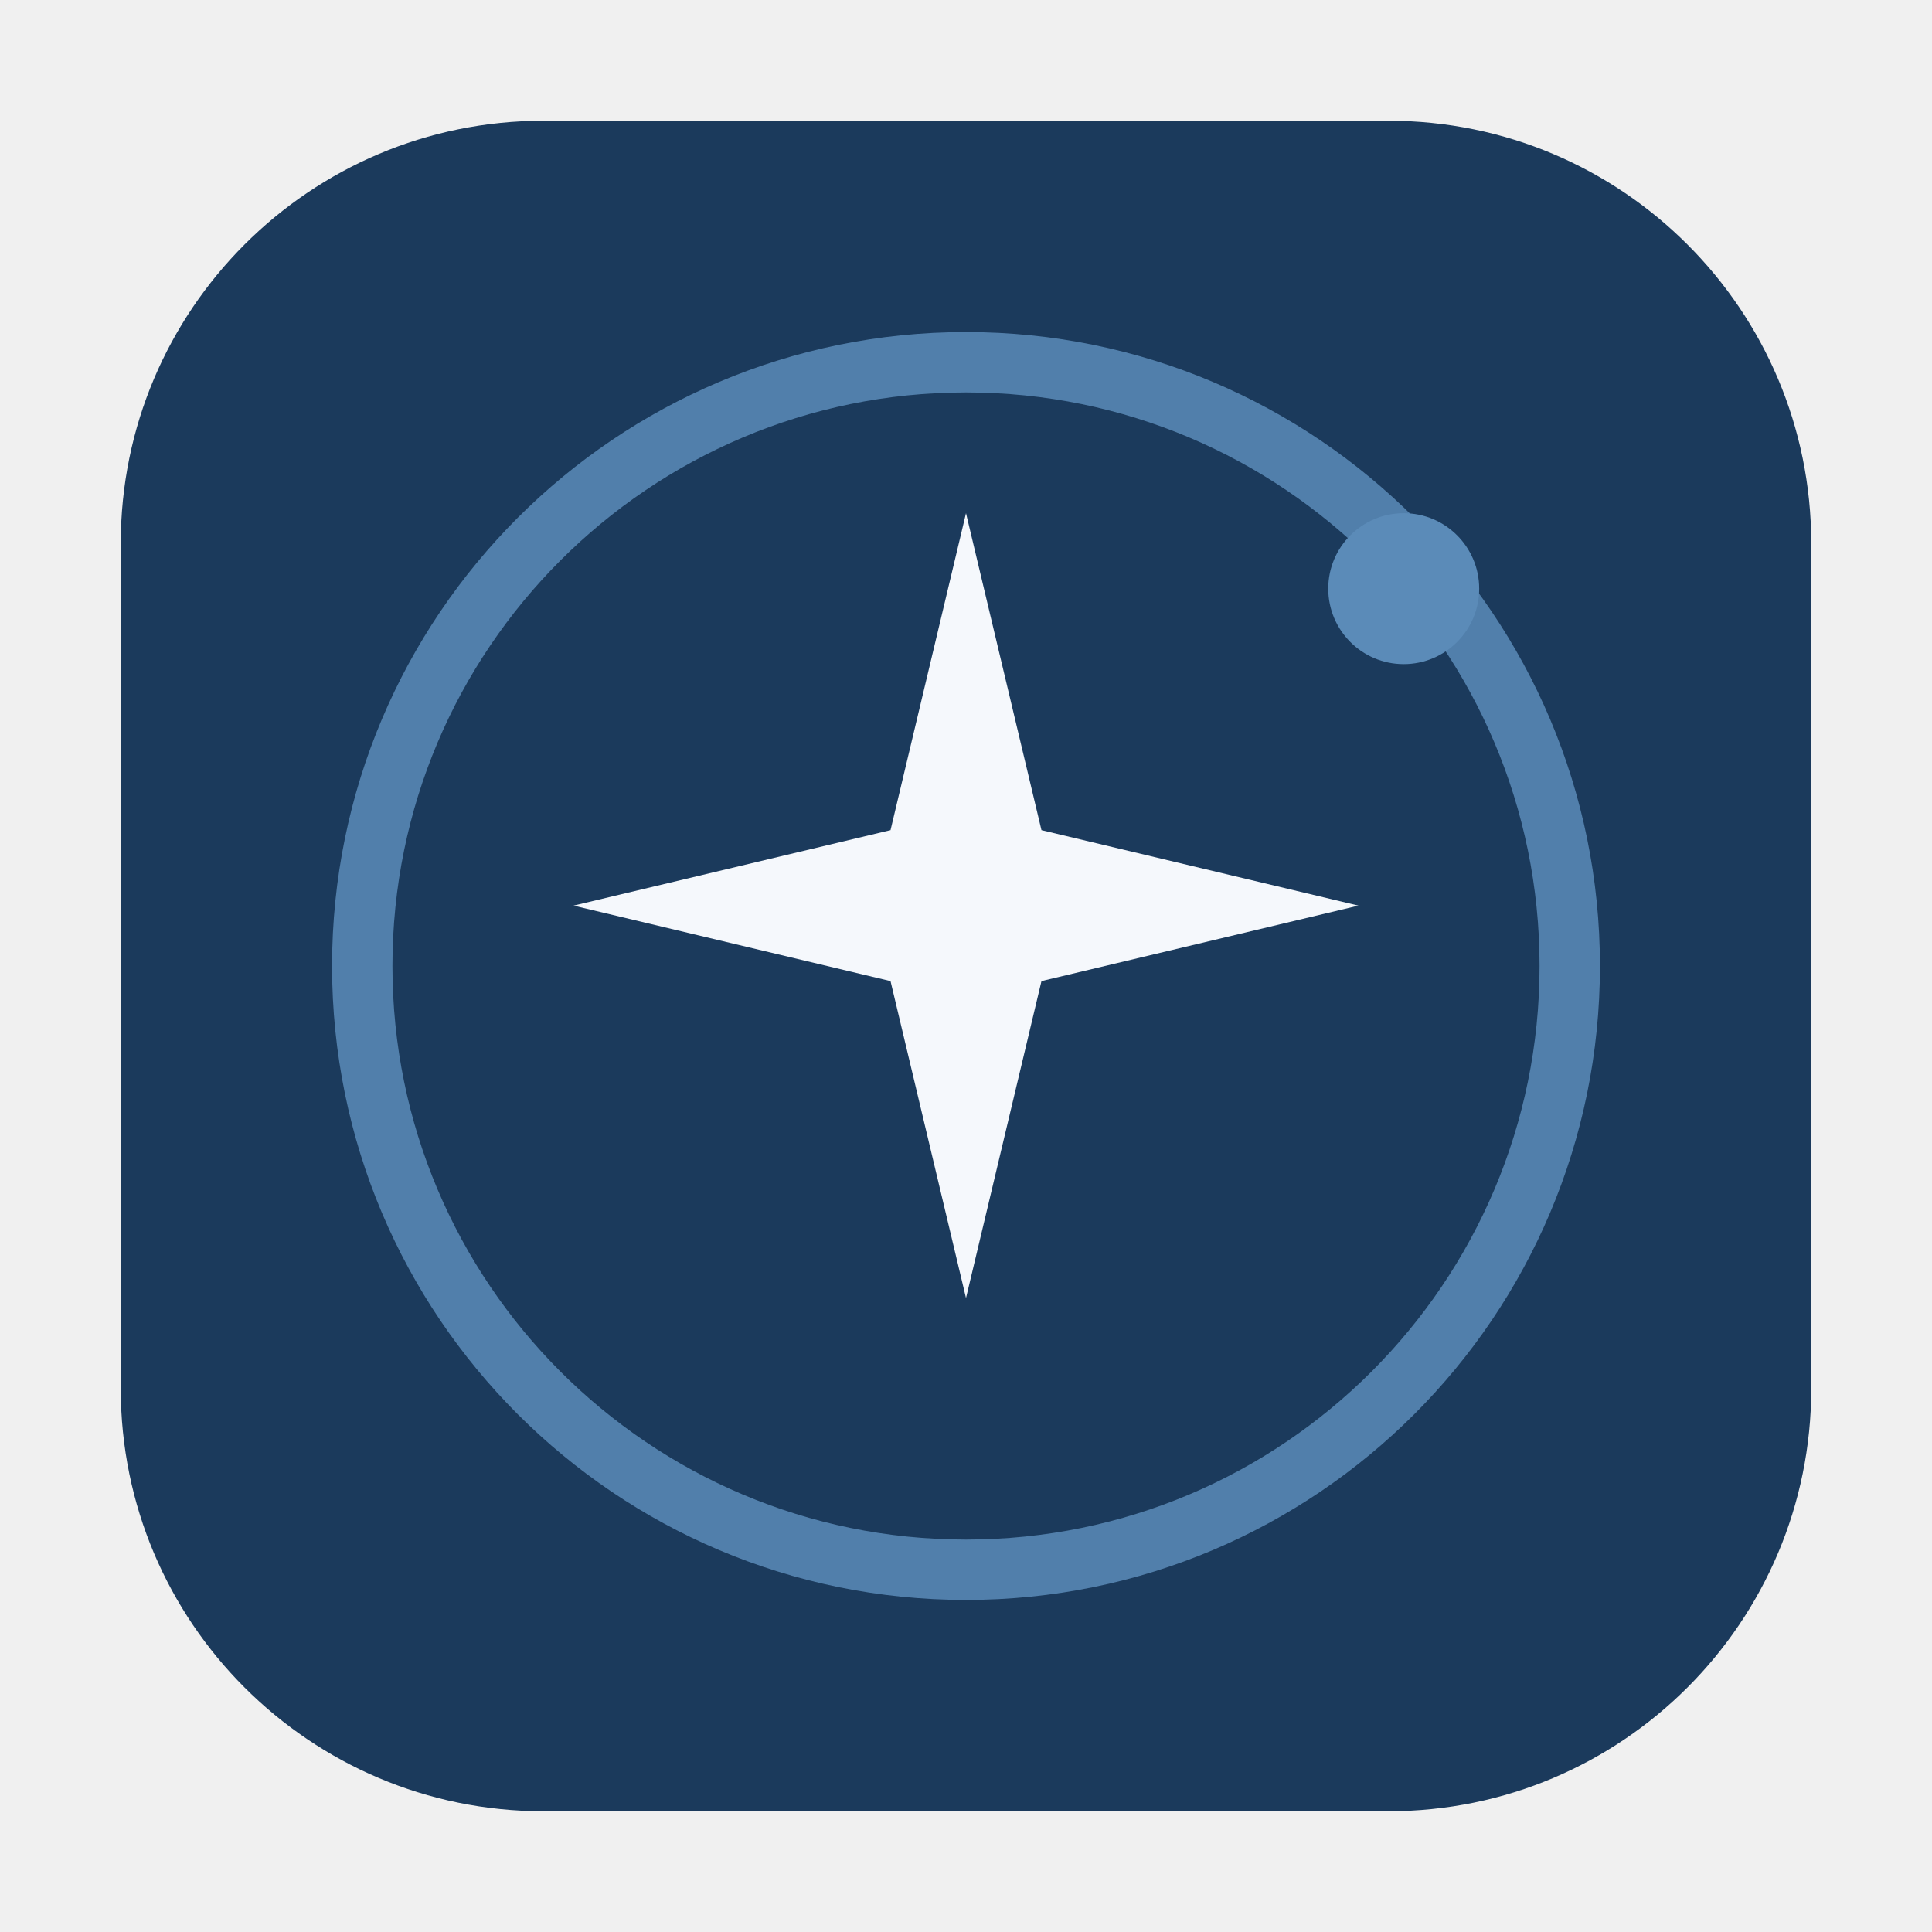
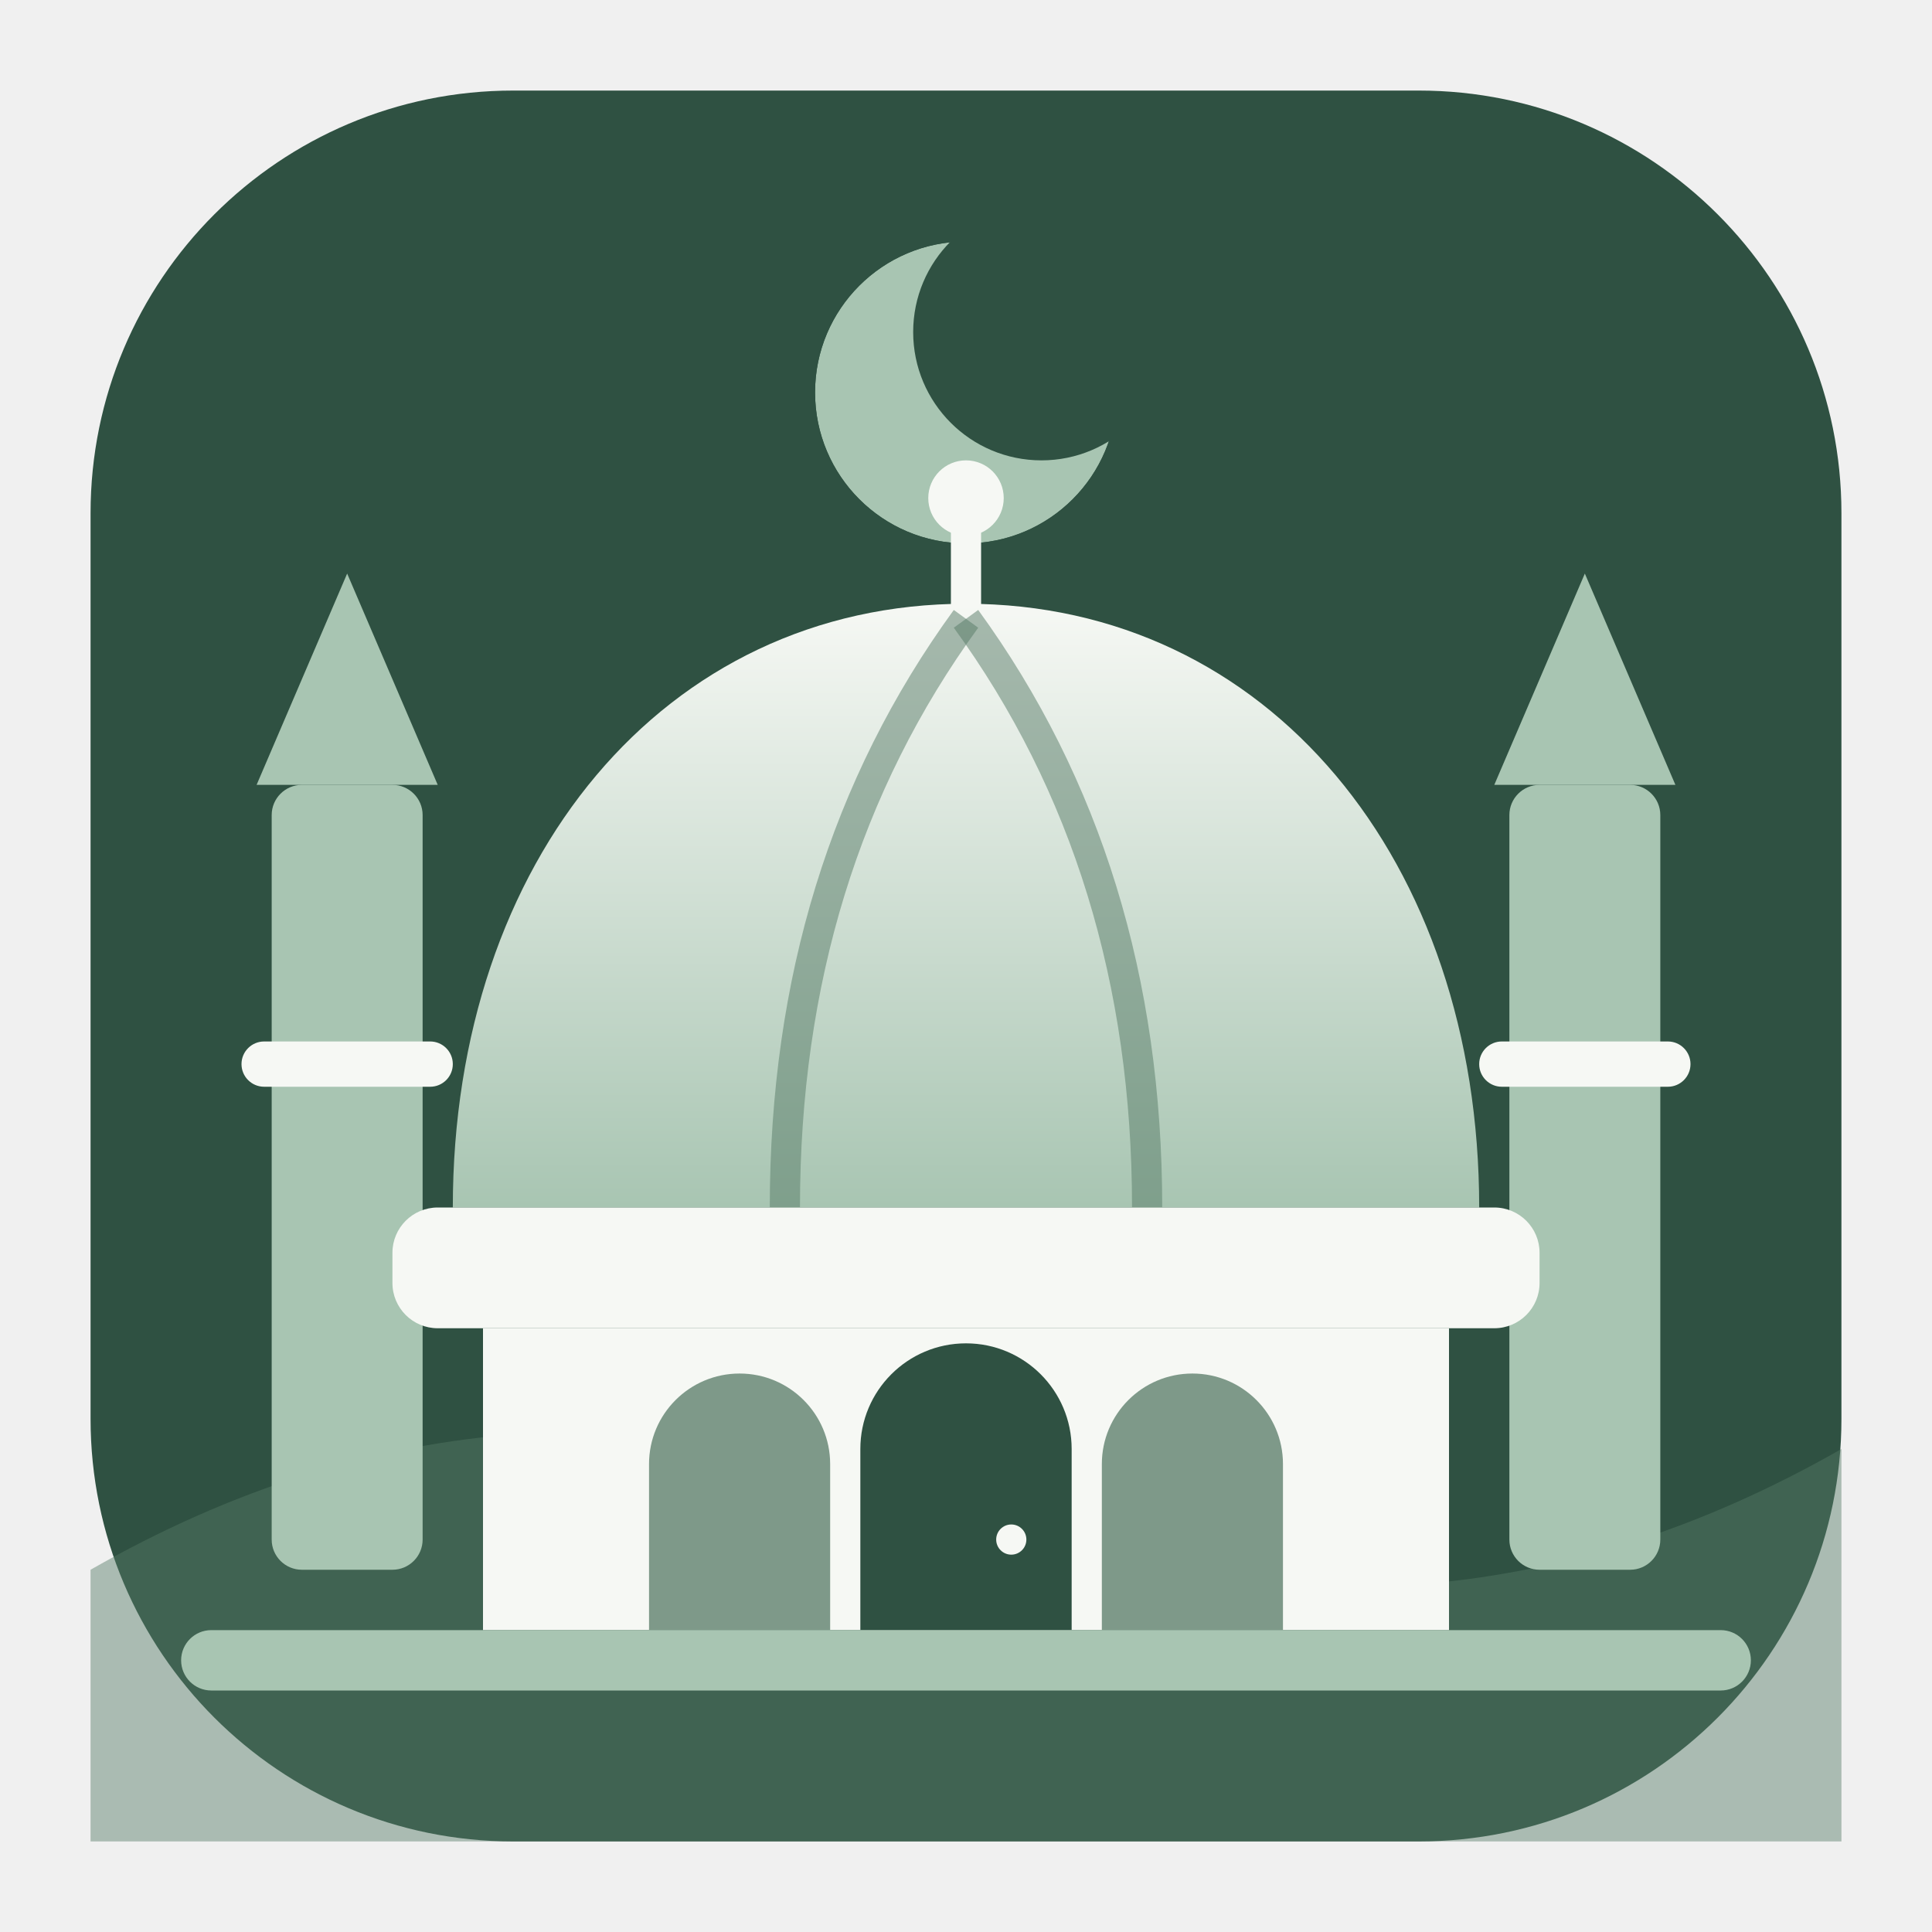
- <svg xmlns="http://www.w3.org/2000/svg" width="128" height="128" viewBox="0 0 128 128" role="img" aria-label="IslamicHabits">
-   <rect x="8" y="8" width="112" height="112" rx="28" fill="#1B3A5C" />
-   <circle cx="64" cy="64" r="40" fill="none" stroke="#5B8BB8" stroke-width="4" opacity="0.85" />
-   <path d="M64 34 L69 55 L90 60 L69 65 L64 86 L59 65 L38 60 L59 55 Z" fill="#F5F8FC" />
-   <circle cx="93" cy="39" r="5" fill="#5B8BB8" />
+ <svg xmlns="http://www.w3.org/2000/svg" width="128" height="128" viewBox="0 0 128 128" role="img" aria-label="Logo IslamicHabits berbentuk kubah masjid">
+   <defs>
+     <mask id="bulan">
+       <rect x="44" y="8" width="40" height="38" fill="black" />
+       <circle cx="64" cy="26" r="10" fill="white" />
+       <circle cx="69" cy="22" r="8.5" fill="black" />
+     </mask>
+     <linearGradient id="kubah" x1="0" y1="0" x2="0" y2="1">
+       <stop offset="0" stop-color="#F6F8F4" />
+       <stop offset="1" stop-color="#A8C5B2" />
+     </linearGradient>
+   </defs>
+   <rect x="6" y="6" width="116" height="116" rx="28" fill="#2F5142" />
+   <path d="M6 104 Q34 88 64 100 T122 96 V122 H6 Z" fill="#557965" opacity="0.45" />
+   <g fill="#A8C5B2">
+     <rect x="18" y="52" width="10" height="52" rx="2" />
+     <path d="M23 38 L29 52 H17 Z" />
+     <rect x="100" y="52" width="10" height="52" rx="2" />
+     <path d="M105 38 L111 52 H99 Z" />
+   </g>
+   <g fill="#F6F8F4">
+     <rect x="16" y="69" width="14" height="3" rx="1.5" />
+     <rect x="98" y="69" width="14" height="3" rx="1.5" />
+   </g>
+   <circle cx="64" cy="26" r="10" fill="#A8C5B2" mask="url(#bulan)" />
+   <rect x="63" y="34" width="2" height="8" fill="#F6F8F4" />
+   <circle cx="64" cy="33" r="2.5" fill="#F6F8F4" />
+   <path d="M30 80 C30 57 44 40 64 40 C84 40 98 57 98 80 Z" fill="url(#kubah)" />
+   <path d="M64 41 C56 52 52 65 52 80" fill="none" stroke="#557965" stroke-width="2" opacity="0.5" />
+   <path d="M64 41 C72 52 76 65 76 80" fill="none" stroke="#557965" stroke-width="2" opacity="0.5" />
+   <rect x="26" y="80" width="76" height="8" rx="3" fill="#F6F8F4" />
+   <rect x="32" y="88" width="64" height="20" fill="#F6F8F4" />
+   <path d="M43 108 V97 A6 6 0 0 1 55 97 V108 Z" fill="#557965" opacity="0.75" />
+   <path d="M73 108 V97 A6 6 0 0 1 85 97 V108 Z" fill="#557965" opacity="0.75" />
+   <path d="M57 108 V96 A7 7 0 0 1 71 96 V108 Z" fill="#2F5142" />
+   <circle cx="67" cy="102" r="1" fill="#F6F8F4" />
+   <rect x="12" y="108" width="104" height="4" rx="2" fill="#A8C5B2" />
</svg>
